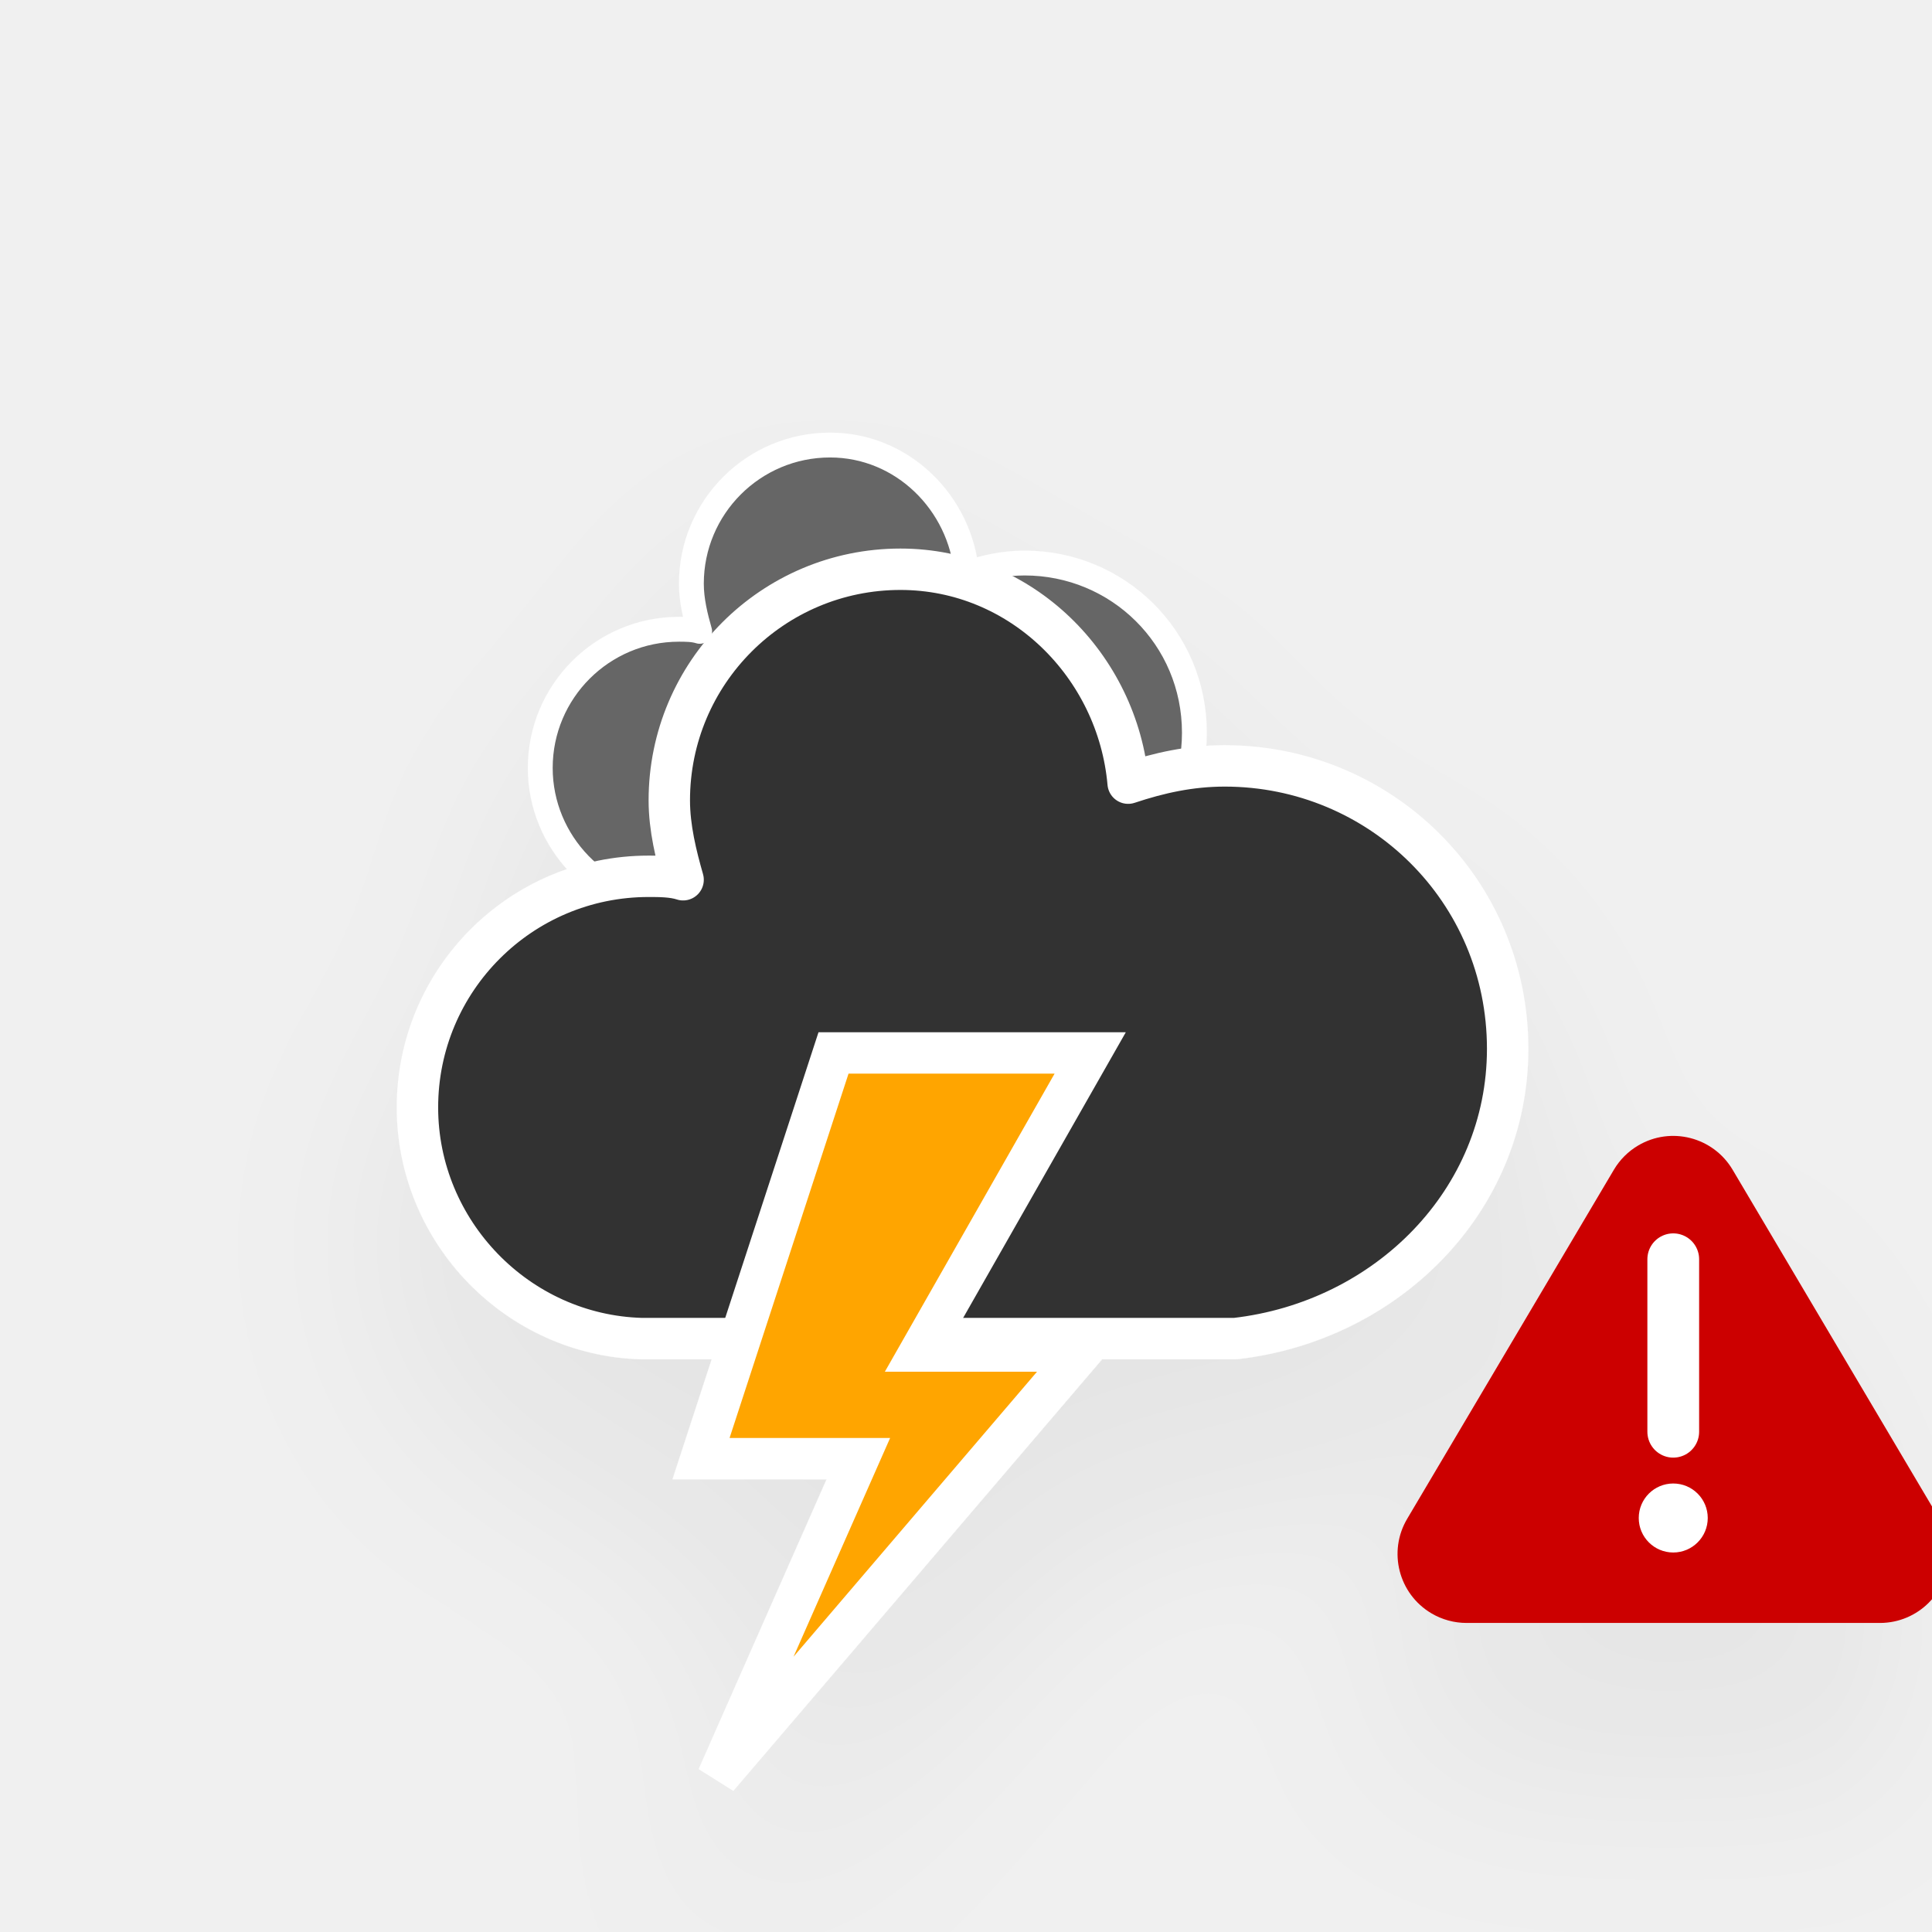
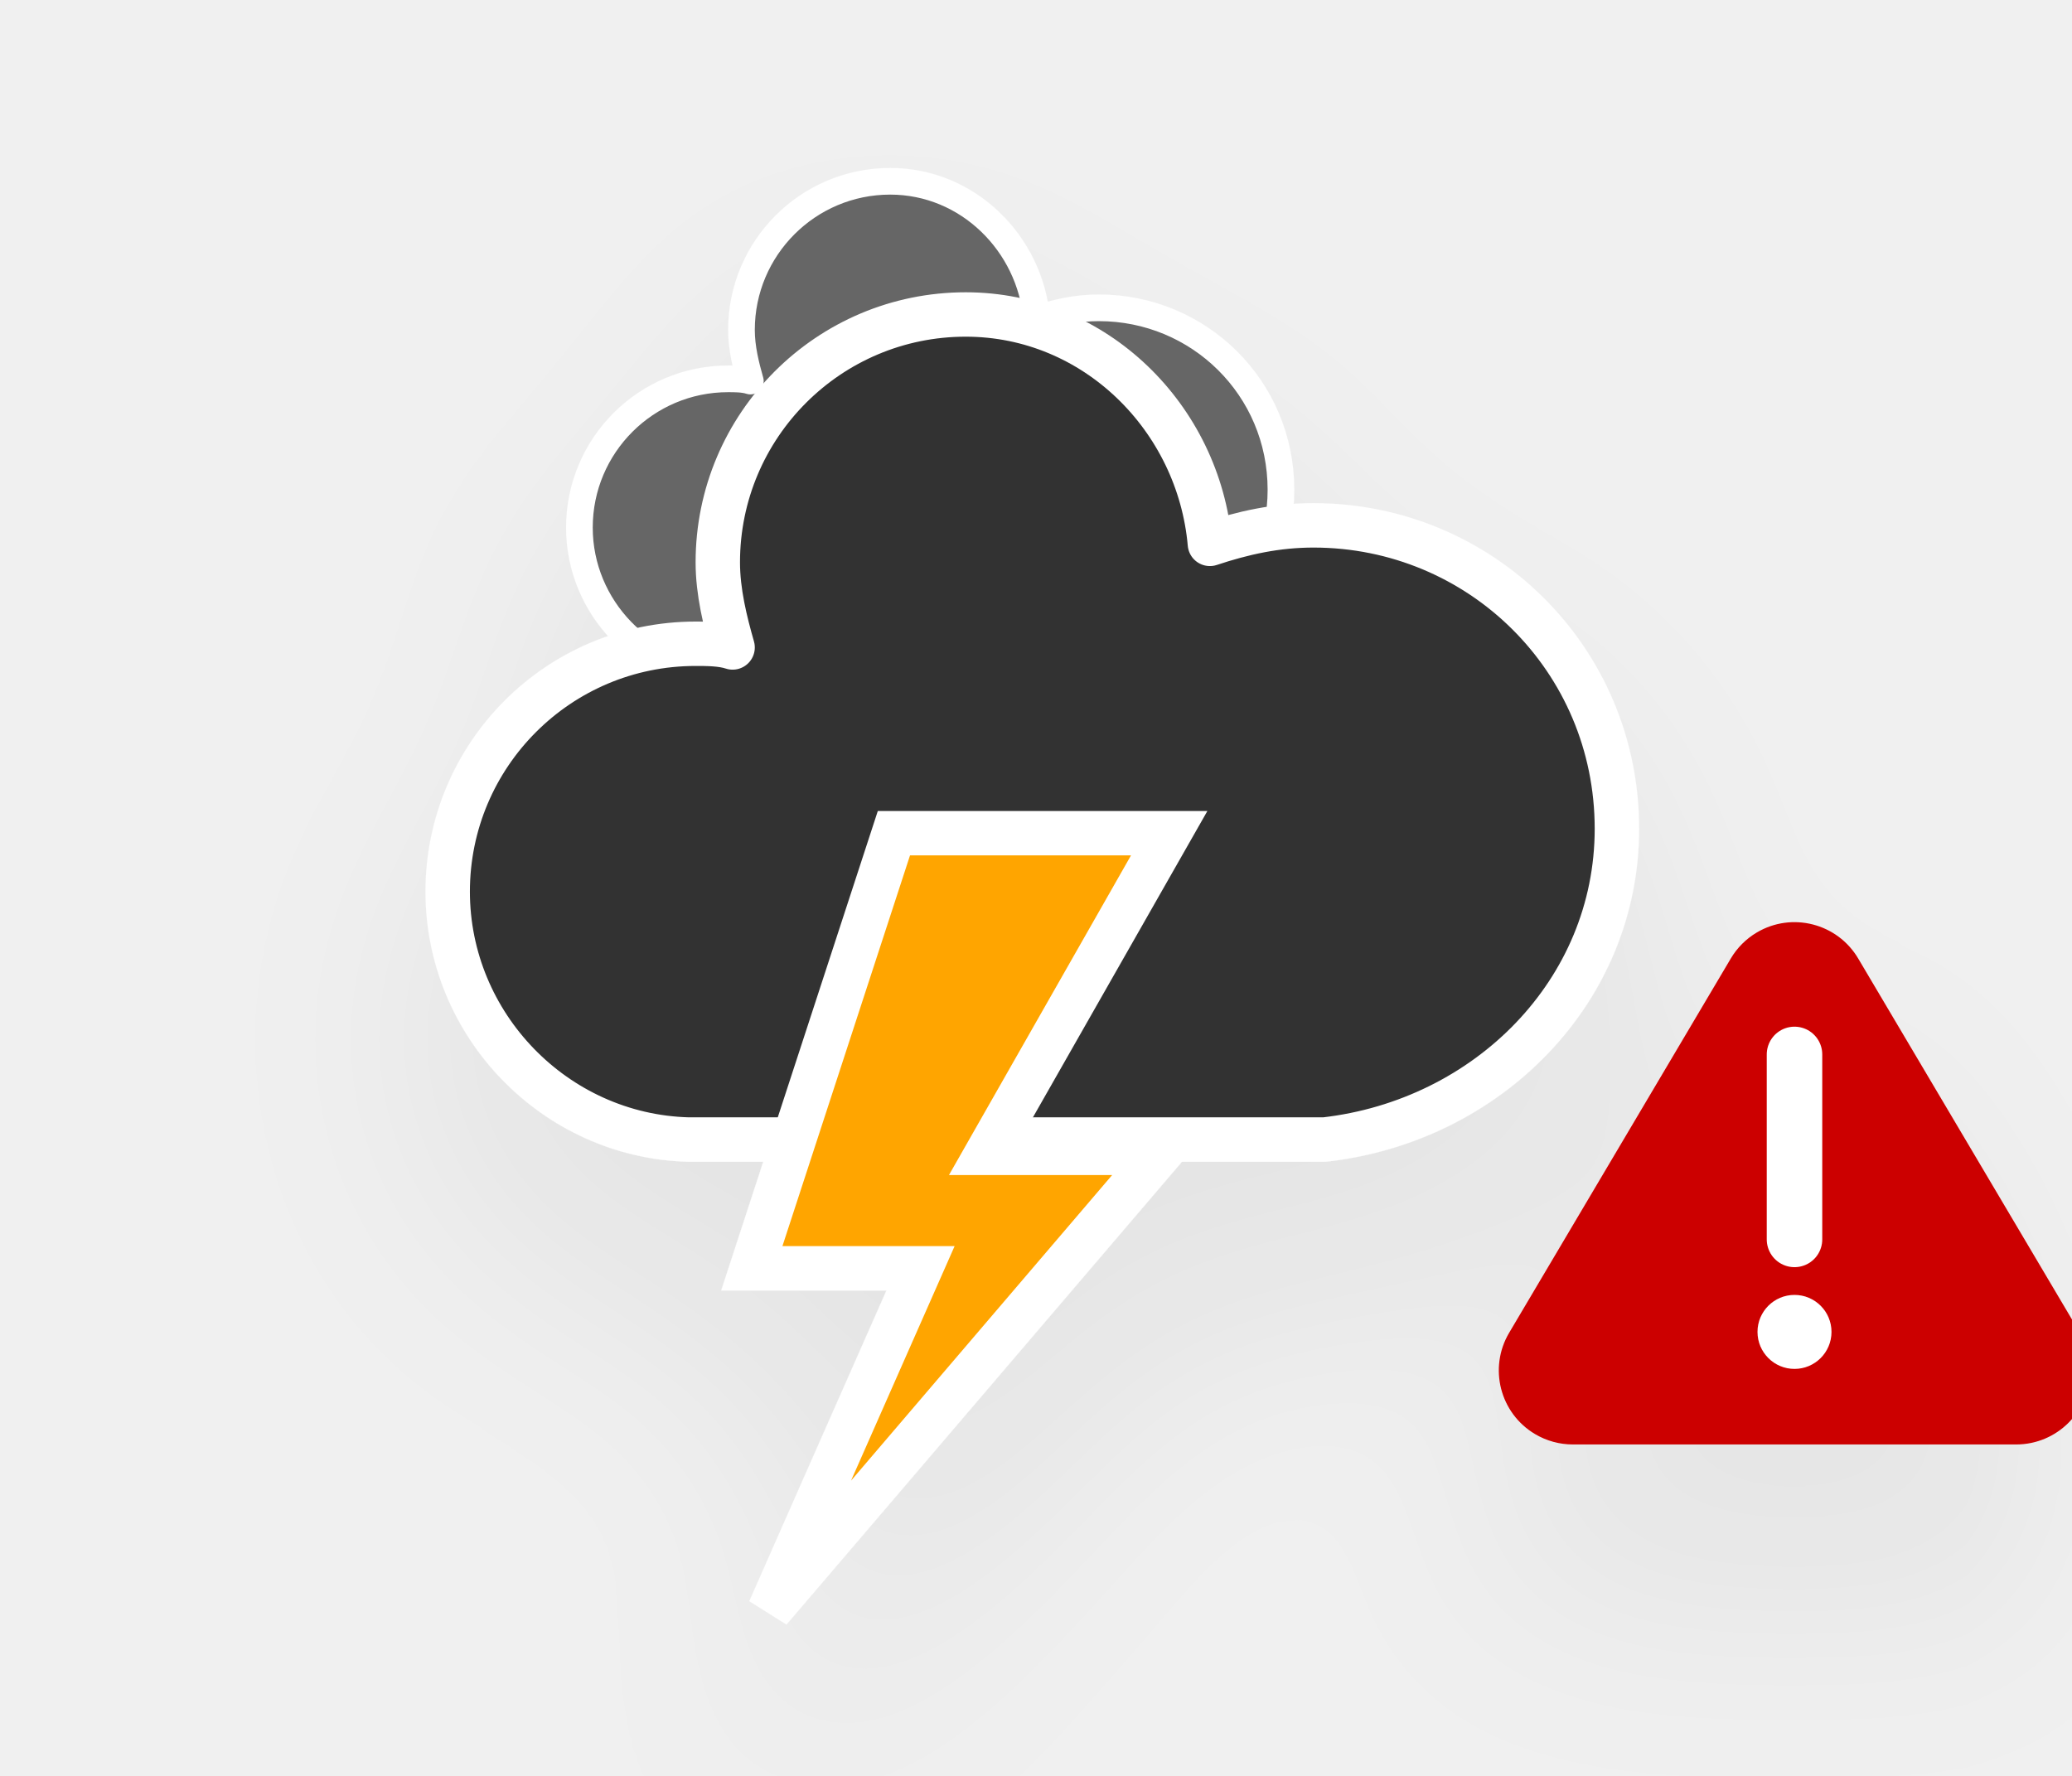
- <svg xmlns="http://www.w3.org/2000/svg" width="56" height="56" version="1.1">
+ <svg xmlns="http://www.w3.org/2000/svg" width="56" height="48" version="1.1">
  <defs>
    <filter id="blur" x="-.176" y="-.196" width="1.338" height="1.496">
      <feGaussianBlur in="SourceAlpha" stdDeviation="3" />
      <feOffset dx="0" dy="4" result="offsetblur" />
      <feComponentTransfer>
        <feFuncA slope="0.05" type="linear" />
      </feComponentTransfer>
      <feMerge>
        <feMergeNode />
        <feMergeNode in="SourceGraphic" />
      </feMerge>
    </filter>
  </defs>
-   <g id="thunder" transform="translate(-4 -4)" filter="url(#blur)">
+   <g id="thunder" transform="translate(-4,-12)" filter="url(#blur)">
    <g transform="translate(20,10)">
      <g class="am-weather-cloud-1">
        <path transform="matrix(.6 0 0 .6 -10 -6)" d="m47.7 35.4c0-4.6-3.7-8.2-8.2-8.2-1 0-1.9 0.2-2.8 0.5-0.3-3.4-3.1-6.2-6.6-6.2-3.7 0-6.7 3-6.7 6.7 0 0.8 0.2 1.6 0.4 2.3-0.3-0.1-0.7-0.1-1-0.1-3.7 0-6.7 3-6.7 6.7 0 3.6 2.9 6.6 6.5 6.7h17.2c4.4-0.5 7.9-4 7.9-8.4z" fill="#666" stroke="#fff" stroke-linejoin="round" stroke-width="1.2" />
      </g>
      <path transform="translate(-20,-11)" d="m47.7 35.4c0-4.6-3.7-8.2-8.2-8.2-1 0-1.9 0.2-2.8 0.5-0.3-3.4-3.1-6.2-6.6-6.2-3.7 0-6.7 3-6.7 6.7 0 0.8 0.2 1.6 0.4 2.3-0.3-0.1-0.7-0.1-1-0.1-3.7 0-6.7 3-6.7 6.7 0 3.6 2.9 6.6 6.5 6.7h17.2c4.4-0.5 7.9-4 7.9-8.4z" fill="#333" stroke="#fff" stroke-linejoin="round" stroke-width="1.2" />
      <g transform="matrix(1.2,0,0,1.2,-9,28)">
-         <polygon class="am-weather-stroke" points="16.4 4.3 20.3 4.3 11.5 14.6 14.9 6.9 11.1 6.9 14.3 -2.9 20.5 -2.9" fill="#ffa500" stroke="#fff" />
+         <polygon class="am-weather-stroke" points="11.1 6.9 14.3 -2.9 20.5 -2.9 16.4 4.3 20.3 4.3 11.5 14.6 14.9 6.9" fill="#ffa500" stroke="#fff" />
      </g>
      <g id="error" transform="translate(23,25)">
        <path id="Shape" d="m7.779 2.906-5.991 10.117c-0.563 0.95-0.249 2.177 0.702 2.74 0.309 0.183 0.661 0.279 1.019 0.279h11.982c1.105 0 2-0.895 2-2 0-0.359-0.096-0.711-0.279-1.019l-5.991-10.117c-0.563-0.95-1.79-1.265-2.74-0.702-0.289 0.171-0.531 0.413-0.702 0.702z" fill="#c00" />
        <path id="Line" d="m9.5 10.5v-5" stroke="#fff" stroke-linecap="round" stroke-width="1.5" />
        <circle id="Oval" cx="9.5" cy="13" r="1" fill="#fff" />
      </g>
    </g>
  </g>
</svg>
